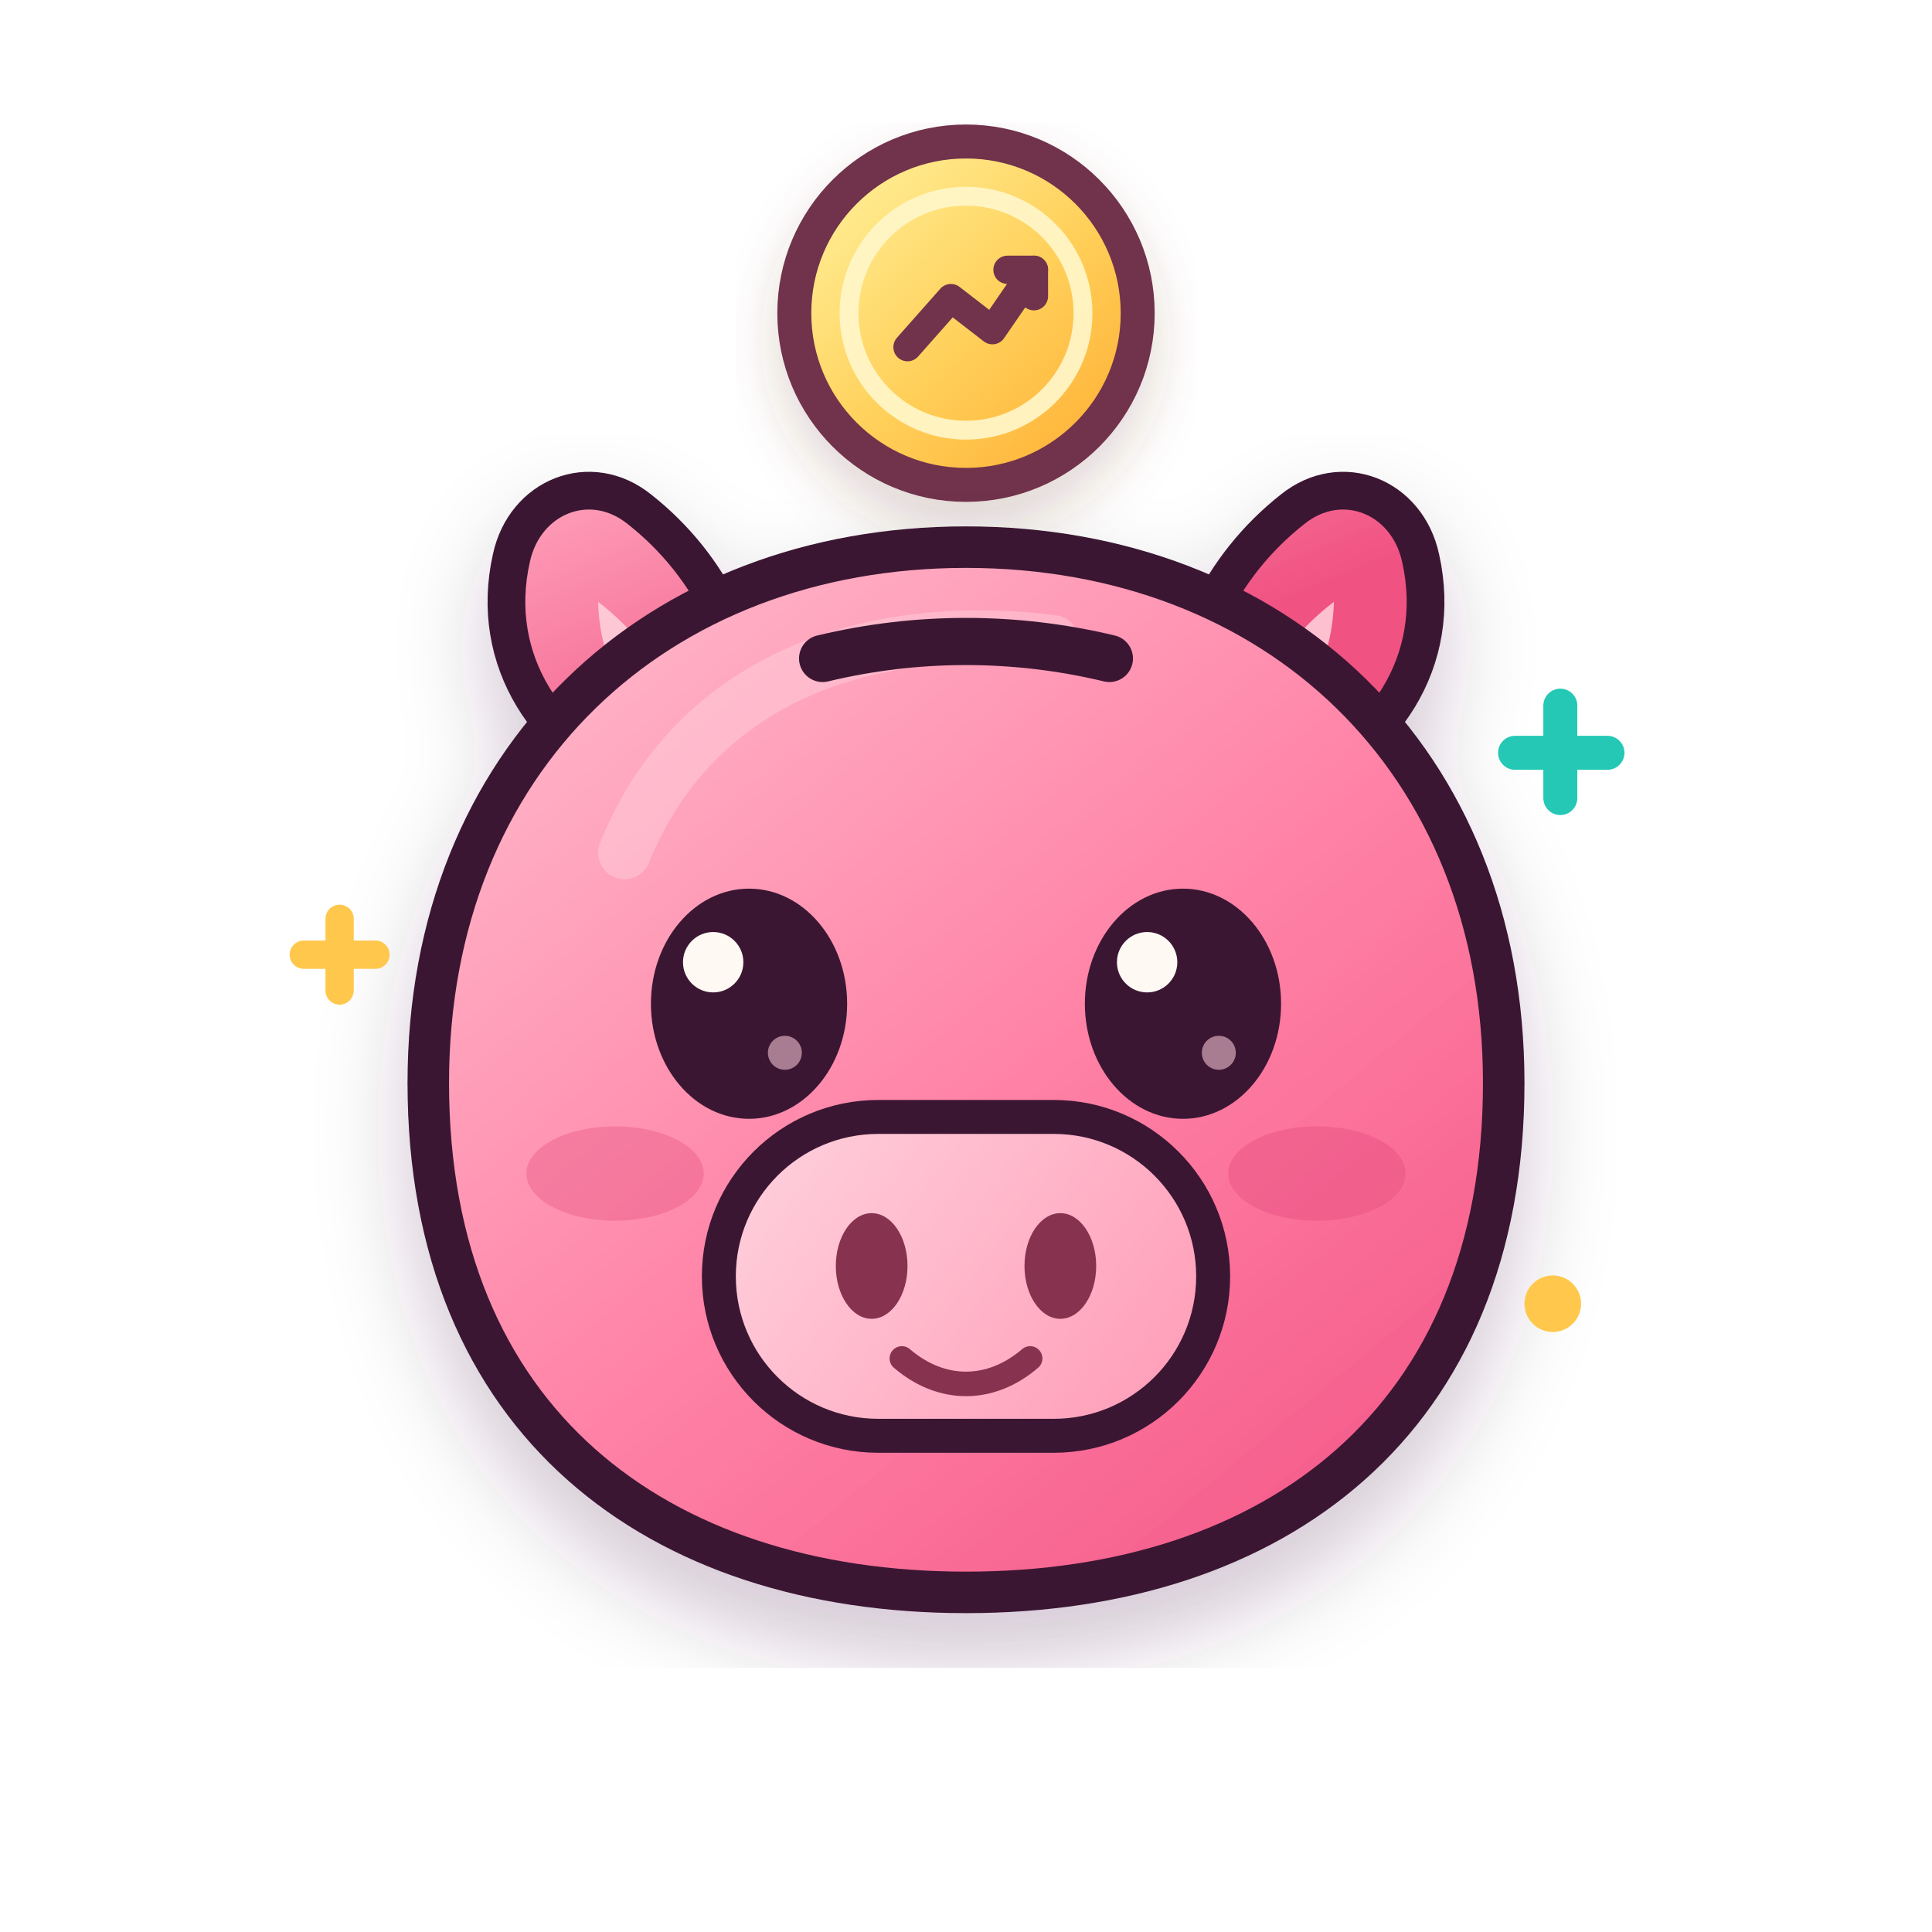
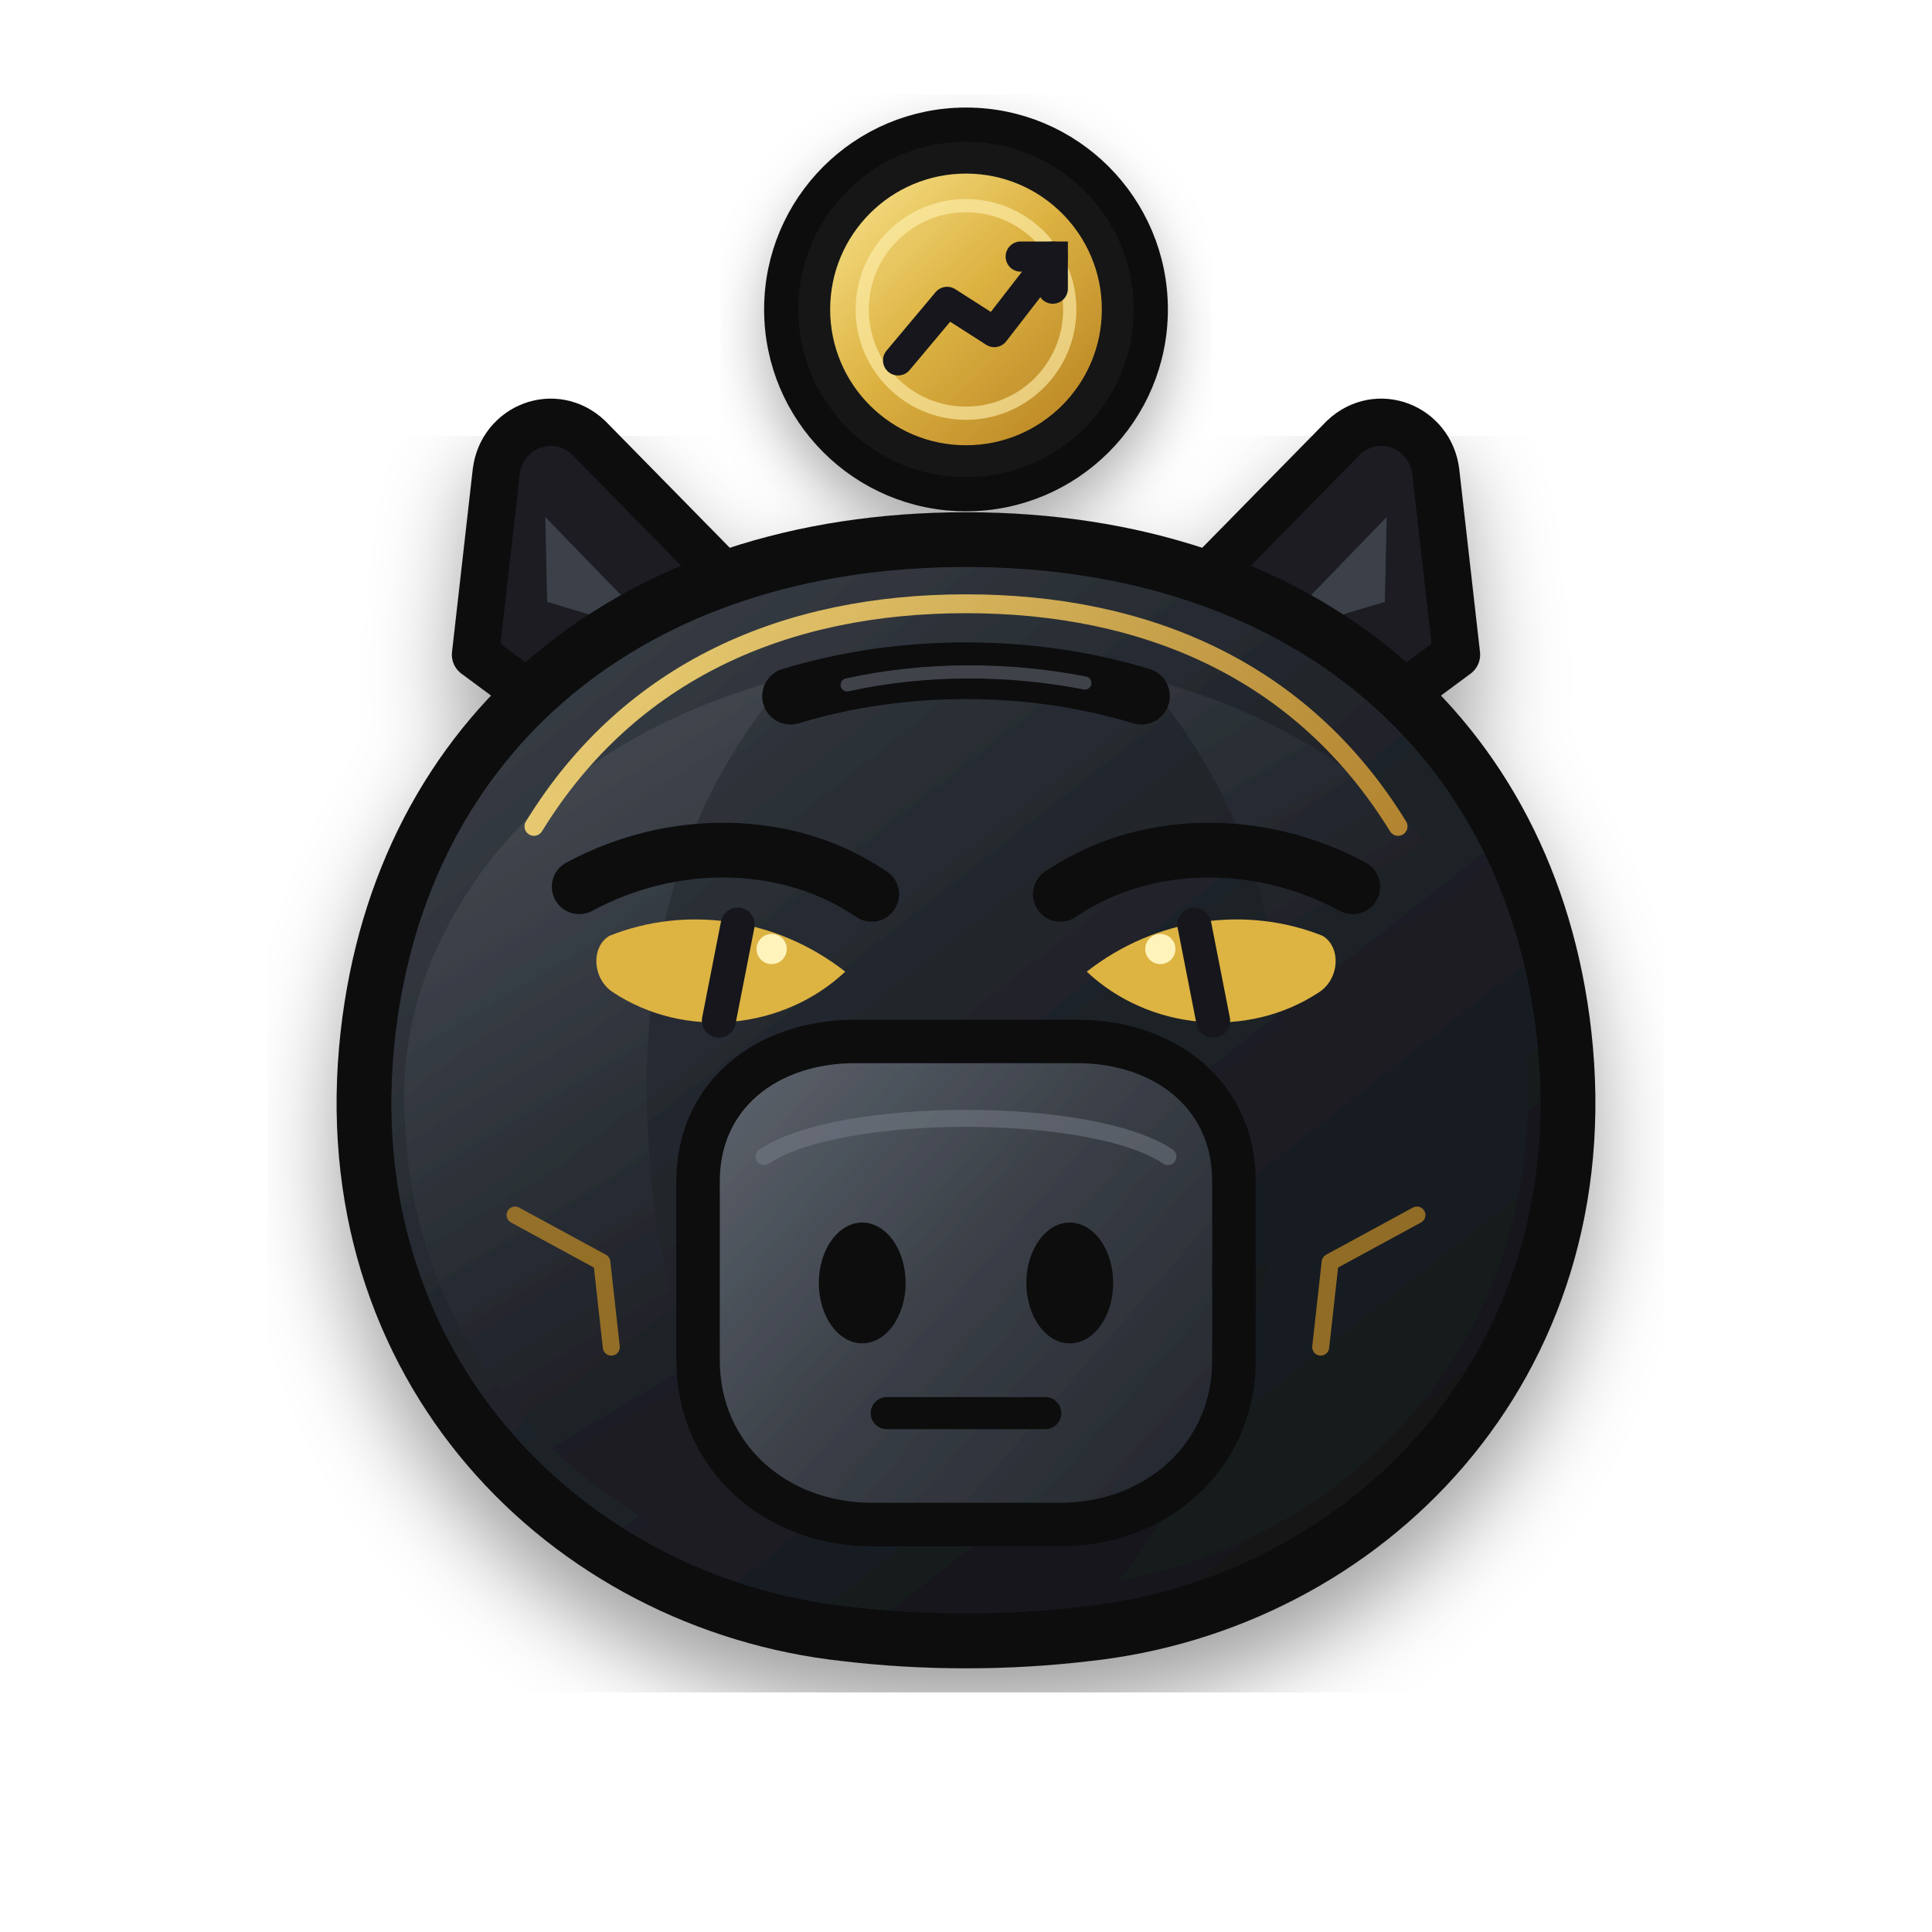
<svg xmlns="http://www.w3.org/2000/svg" viewBox="0 0 1024 1024" role="img" aria-labelledby="title desc">
  <defs>
-     <linearGradient id="head" x1="300" y1="310" x2="736" y2="834" gradientUnits="userSpaceOnUse">
-       <stop stop-color="#FFB7CA" />
-       <stop offset="0.52" stop-color="#FF82A6" />
-       <stop offset="1" stop-color="#F45888" />
+     <linearGradient id="head" x1="291" y1="298" x2="724" y2="850" gradientUnits="userSpaceOnUse">
+       <stop stop-color="#3B4048" />
+       <stop offset="0.42" stop-color="#22262C" />
+       <stop offset="1" stop-color="#101216" />
    </linearGradient>
-     <linearGradient id="ear" x1="286" y1="255" x2="365" y2="449" gradientUnits="userSpaceOnUse">
-       <stop stop-color="#FFA1BA" />
-       <stop offset="1" stop-color="#F05282" />
+     <linearGradient id="sidePlane" x1="250" y1="450" x2="410" y2="716" gradientUnits="userSpaceOnUse">
+       <stop stop-color="#454B54" />
+       <stop offset="1" stop-color="#191C21" />
    </linearGradient>
-     <linearGradient id="snout" x1="398" y1="580" x2="624" y2="748" gradientUnits="userSpaceOnUse">
-       <stop stop-color="#FFD2DE" />
-       <stop offset="1" stop-color="#FF9DB8" />
+     <linearGradient id="snout" x1="386" y1="582" x2="630" y2="795" gradientUnits="userSpaceOnUse">
+       <stop stop-color="#5A6069" />
+       <stop offset="0.5" stop-color="#393E46" />
+       <stop offset="1" stop-color="#24272D" />
    </linearGradient>
-     <linearGradient id="coin" x1="436" y1="91" x2="589" y2="253" gradientUnits="userSpaceOnUse">
-       <stop stop-color="#FFF099" />
-       <stop offset="0.52" stop-color="#FFD05A" />
-       <stop offset="1" stop-color="#FFAD32" />
+     <linearGradient id="gold" x1="422" y1="77" x2="603" y2="265" gradientUnits="userSpaceOnUse">
+       <stop stop-color="#FFF0A0" />
+       <stop offset="0.45" stop-color="#DDB343" />
+       <stop offset="1" stop-color="#A96F14" />
    </linearGradient>
-     <filter id="softShadow" x="167" y="206" width="690" height="678" filterUnits="userSpaceOnUse" color-interpolation-filters="sRGB">
-       <feDropShadow dx="0" dy="24" stdDeviation="24" flood-color="#3B1730" flood-opacity="0.22" />
+     <linearGradient id="goldLine" x1="270" y1="438" x2="752" y2="754" gradientUnits="userSpaceOnUse">
+       <stop stop-color="#F5D675" />
+       <stop offset="1" stop-color="#A66B12" />
+     </linearGradient>
+     <filter id="shadow" x="142" y="207" width="740" height="690" filterUnits="userSpaceOnUse" color-interpolation-filters="sRGB">
+       <feDropShadow dx="0" dy="24" stdDeviation="23" flood-color="#000000" flood-opacity="0.38" />
    </filter>
-     <filter id="coinShadow" x="390" y="51" width="244" height="254" filterUnits="userSpaceOnUse" color-interpolation-filters="sRGB">
-       <feDropShadow dx="0" dy="14" stdDeviation="14" flood-color="#6E371E" flood-opacity="0.20" />
+     <filter id="medallionShadow" x="382" y="36" width="260" height="278" filterUnits="userSpaceOnUse" color-interpolation-filters="sRGB">
+       <feDropShadow dx="0" dy="14" stdDeviation="15" flood-color="#000000" flood-opacity="0.32" />
    </filter>
  </defs>
-   <g filter="url(#coinShadow)">
-     <circle cx="512" cy="166" r="91" fill="url(#coin)" stroke="#71334B" stroke-width="18" />
-     <circle cx="512" cy="166" r="62" fill="none" stroke="#FFF6C9" stroke-width="10" opacity="0.92" />
-     <path d="M481 184L504 158L526 175L548 143" fill="none" stroke="#71334B" stroke-width="15" stroke-linecap="round" stroke-linejoin="round" />
-     <path d="M534 143H548V157" fill="none" stroke="#71334B" stroke-width="15" stroke-linecap="round" stroke-linejoin="round" />
+   <g filter="url(#medallionShadow)">
+     <circle cx="512" cy="164" r="98" fill="#121419" stroke="#090A0D" stroke-width="18" />
+     <circle cx="512" cy="164" r="72" fill="url(#gold)" />
+     <circle cx="512" cy="164" r="55" fill="none" stroke="#FFF0AF" stroke-width="7" opacity="0.62" />
+     <path d="M476 191L502 160L527 176L558 136" fill="none" stroke="#17191E" stroke-width="16" stroke-linecap="round" stroke-linejoin="round" />
+     <path d="M541 136H558V153" fill="none" stroke="#17191E" stroke-width="16" stroke-linecap="round" />
  </g>
-   <g filter="url(#softShadow)">
-     <path d="M342 418C290 397 259 350 271 296C278 263 313 249 339 270C377 300 399 345 399 397Z" fill="url(#ear)" stroke="#3A1832" stroke-width="20" stroke-linejoin="round" />
-     <path d="M682 418C734 397 765 350 753 296C746 263 711 249 685 270C647 300 625 345 625 397Z" fill="url(#ear)" stroke="#3A1832" stroke-width="20" stroke-linejoin="round" />
-     <path d="M317 319C342 338 356 362 361 389C333 376 318 353 317 319Z" fill="#FFD4DF" opacity="0.85" />
-     <path d="M707 319C682 338 668 362 663 389C691 376 706 353 707 319Z" fill="#FFD4DF" opacity="0.85" />
-     <path d="M512 290C676 290 797 402 797 574C797 753 676 844 512 844C348 844 227 753 227 574C227 402 348 290 512 290Z" fill="url(#head)" stroke="#3A1832" stroke-width="22" stroke-linejoin="round" />
-     <path d="M331 452C369 358 463 328 558 340" fill="none" stroke="#FFE1E8" stroke-width="28" stroke-linecap="round" opacity="0.34" />
-     <path d="M436 349C486 337 538 337 588 349" fill="none" stroke="#3A1832" stroke-width="25" stroke-linecap="round" />
-     <ellipse cx="397" cy="532" rx="52" ry="61" fill="#3A1832" />
-     <ellipse cx="627" cy="532" rx="52" ry="61" fill="#3A1832" />
-     <circle cx="378" cy="510" r="16" fill="#FFF9F4" />
-     <circle cx="608" cy="510" r="16" fill="#FFF9F4" />
-     <circle cx="416" cy="558" r="9" fill="#FFCBDB" opacity="0.56" />
-     <circle cx="646" cy="558" r="9" fill="#FFCBDB" opacity="0.56" />
-     <ellipse cx="326" cy="622" rx="47" ry="25" fill="#DE3E72" opacity="0.29" />
-     <ellipse cx="698" cy="622" rx="47" ry="25" fill="#DE3E72" opacity="0.29" />
-     <rect x="381" y="592" width="262" height="169" rx="84.5" fill="url(#snout)" stroke="#3A1832" stroke-width="18" />
-     <ellipse cx="462" cy="671" rx="19" ry="28" fill="#87304F" />
-     <ellipse cx="562" cy="671" rx="19" ry="28" fill="#87304F" />
-     <path d="M478 720C499 738 525 738 546 720" fill="none" stroke="#87304F" stroke-width="13" stroke-linecap="round" />
+   <g filter="url(#shadow)">
+     <path d="M352 421L252 347L263 250C266 226 294 215 312 232L420 342Z" fill="#1A1D22" stroke="#090A0D" stroke-width="25" stroke-linejoin="round" />
+     <path d="M672 421L772 347L761 250C758 226 730 215 712 232L604 342Z" fill="#1A1D22" stroke="#090A0D" stroke-width="25" stroke-linejoin="round" />
+     <path d="M289 274L350 337L290 319Z" fill="#4A5059" opacity="0.68" />
+     <path d="M735 274L674 337L734 319Z" fill="#4A5059" opacity="0.68" />
+     <path d="M512 286C690 286 811 389 829 548C849 725 723 850 576 866C534 871 490 871 448 866C301 850 175 725 195 548C213 389 334 286 512 286Z" fill="url(#head)" stroke="#08090C" stroke-width="29" stroke-linejoin="round" />
+     <path d="M230 506C264 429 333 381 418 359C359 427 335 513 345 623C351 695 379 769 431 838C310 815 222 719 215 601C212 568 217 536 230 506Z" fill="url(#sidePlane)" opacity="0.7" />
+     <path d="M794 506C760 429 691 381 606 359C665 427 689 513 679 623C673 695 645 769 593 838C714 815 802 719 809 601C812 568 807 536 794 506Z" fill="url(#sidePlane)" opacity="0.7" />
+     <path d="M283 438C334 355 417 320 512 320C607 320 690 355 741 438" fill="none" stroke="url(#goldLine)" stroke-width="10" stroke-linecap="round" opacity="0.92" />
+     <path d="M419 369C478 351 546 351 605 369" fill="none" stroke="#08090C" stroke-width="30" stroke-linecap="round" />
+     <path d="M449 363C490 354 534 354 575 362" fill="none" stroke="#6B717A" stroke-width="7" stroke-linecap="round" opacity="0.55" />
+     <path d="M307 470C357 443 418 444 462 474" fill="none" stroke="#0A0B0E" stroke-width="29" stroke-linecap="round" />
+     <path d="M717 470C667 443 606 444 562 474" fill="none" stroke="#0A0B0E" stroke-width="29" stroke-linecap="round" />
+     <path d="M323 496C363 480 411 486 448 515C415 546 363 551 325 526C314 519 313 502 323 496Z" fill="#DDB343" />
+     <path d="M701 496C661 480 613 486 576 515C609 546 661 551 699 526C710 519 711 502 701 496Z" fill="#DDB343" />
+     <path d="M391 490L381 541" stroke="#17191E" stroke-width="18" stroke-linecap="round" />
+     <path d="M633 490L643 541" stroke="#17191E" stroke-width="18" stroke-linecap="round" />
+     <circle cx="409" cy="503" r="8" fill="#FFF3BC" />
+     <circle cx="615" cy="503" r="8" fill="#FFF3BC" />
+     <path d="M370 626C370 580 407 552 453 552H571C617 552 654 580 654 626V721C654 772 613 808 562 808H462C411 808 370 772 370 721Z" fill="url(#snout)" stroke="#090A0D" stroke-width="23" />
+     <path d="M405 613C445 586 579 586 619 613" fill="none" stroke="#7C828C" stroke-width="9" stroke-linecap="round" opacity="0.48" />
+     <ellipse cx="457" cy="680" rx="23" ry="32" fill="#0A0B0D" />
+     <ellipse cx="567" cy="680" rx="23" ry="32" fill="#0A0B0D" />
+     <path d="M470 749H554" fill="none" stroke="#0A0B0D" stroke-width="17" stroke-linecap="round" />
+     <path d="M273 644L319 669L324 714" fill="none" stroke="#B38327" stroke-width="9" stroke-linecap="round" stroke-linejoin="round" opacity="0.78" />
+     <path d="M751 644L705 669L700 714" fill="none" stroke="#B38327" stroke-width="9" stroke-linecap="round" stroke-linejoin="round" opacity="0.78" />
  </g>
-   <path d="M827 374V423M803 399H852" stroke="#24C8B5" stroke-width="18" stroke-linecap="round" />
-   <path d="M180 487V525M161 506H199" stroke="#FFC84D" stroke-width="15" stroke-linecap="round" />
-   <circle cx="823" cy="691" r="15" fill="#FFC84D" />
</svg>
